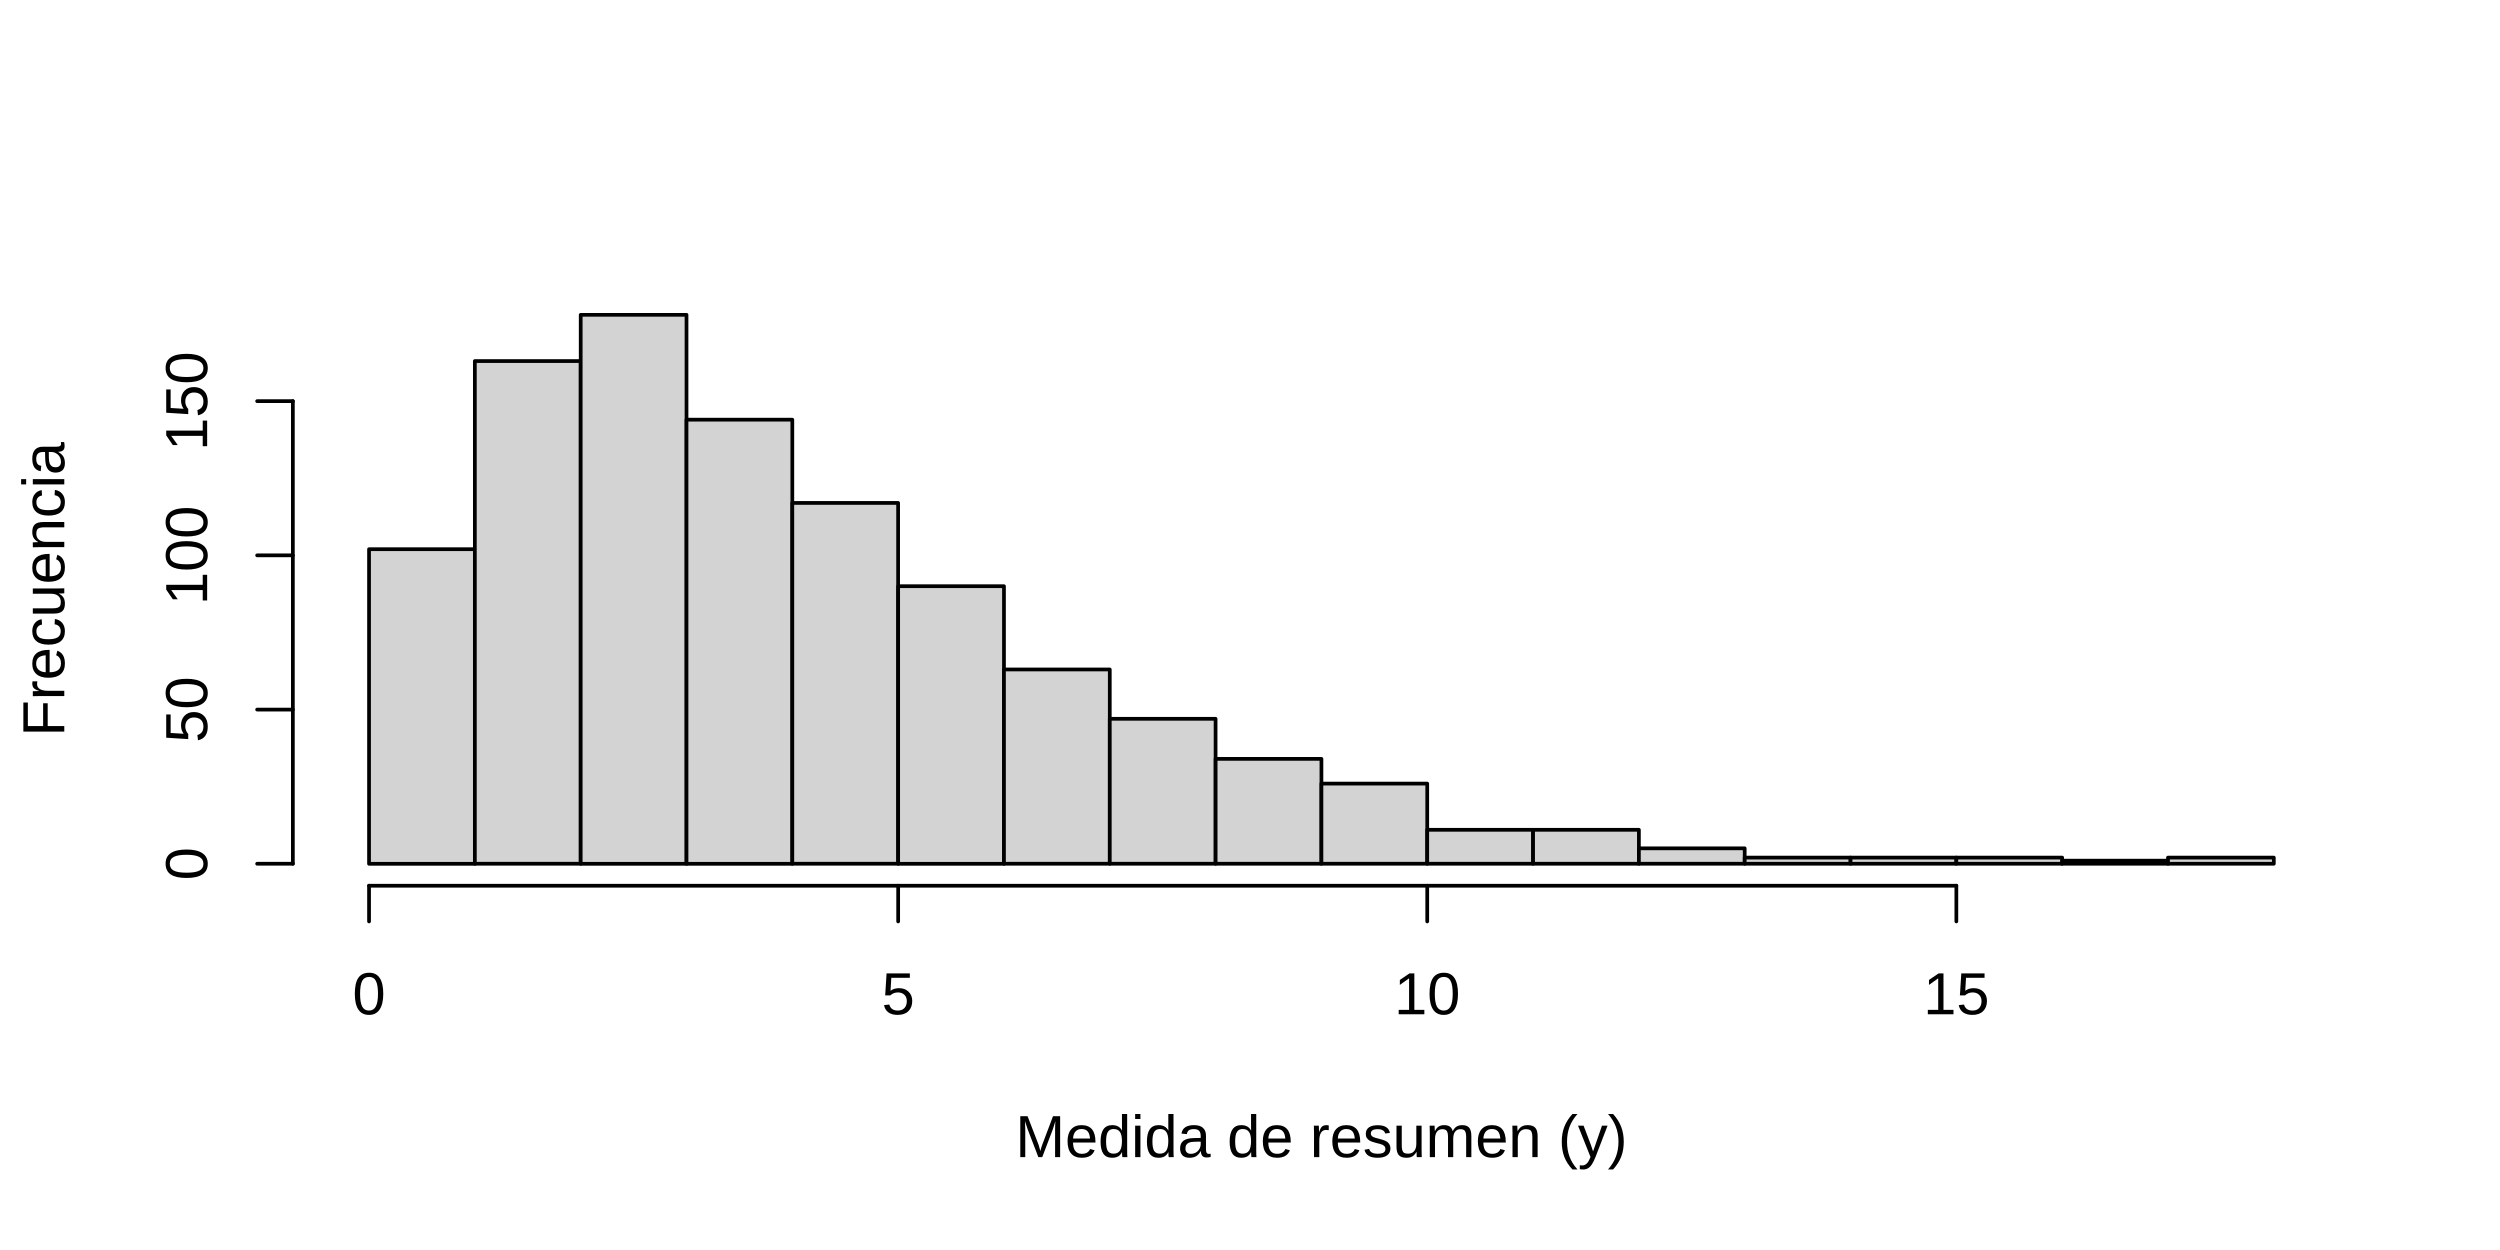
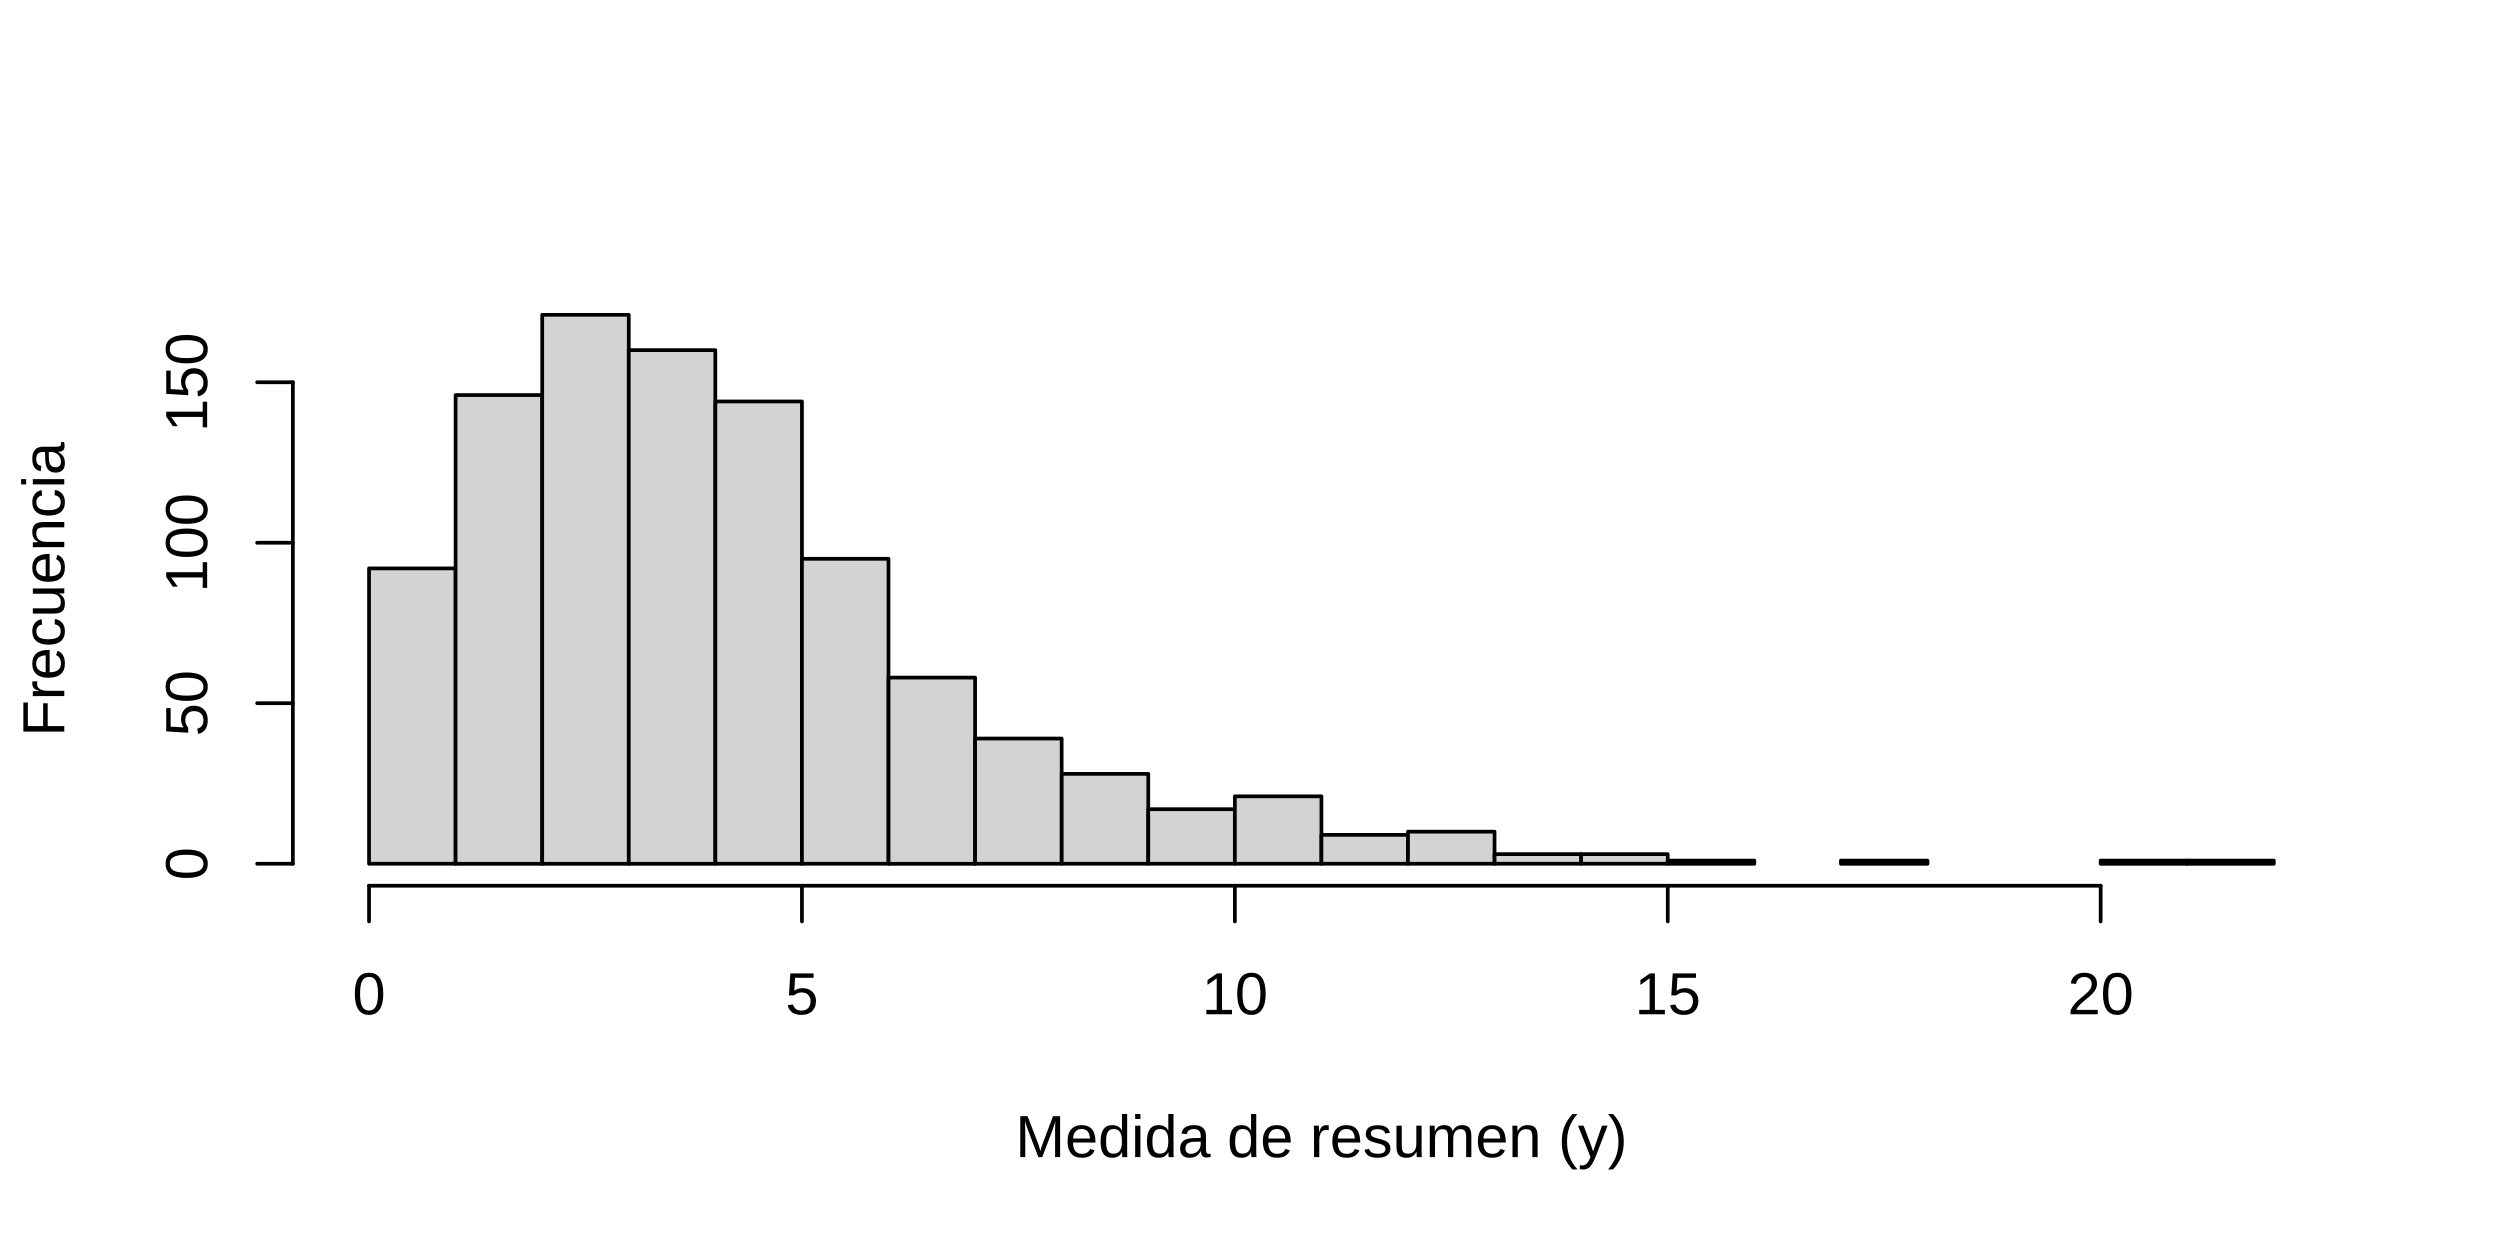
<svg xmlns="http://www.w3.org/2000/svg" class="svglite" width="504.00pt" height="252.00pt" viewBox="0 0 504.00 252.00">
  <defs>
    <style type="text/css">
    .svglite line, .svglite polyline, .svglite polygon, .svglite path, .svglite rect, .svglite circle {
      fill: none;
      stroke: #000000;
      stroke-linecap: round;
      stroke-linejoin: round;
      stroke-miterlimit: 10.00;
    }
  </style>
  </defs>
  <rect width="100%" height="100%" style="stroke: none; fill: #FFFFFF;" />
  <defs>
    <clipPath id="cpMC4wMHw1MDQuMDB8MC4wMHwyNTIuMDA=">
      <rect x="0.00" y="0.00" width="504.00" height="252.00" />
    </clipPath>
  </defs>
  <g clip-path="url(#cpMC4wMHw1MDQuMDB8MC4wMHwyNTIuMDA=)">
    <text x="266.40" y="233.28" text-anchor="middle" style="font-size: 12.00px; font-family: Arial;" textLength="123.38px" lengthAdjust="spacingAndGlyphs">Medida de resumen (y)</text>
    <text transform="translate(12.96,118.80) rotate(-90)" text-anchor="middle" style="font-size: 12.00px; font-family: Arial;" textLength="59.36px" lengthAdjust="spacingAndGlyphs">Frecuencia</text>
-     <line x1="74.40" y1="178.56" x2="394.40" y2="178.56" style="stroke-width: 0.75;" />
+     <line x1="74.40" y1="178.56" x2="423.49" y2="178.56" style="stroke-width: 0.75;" />
    <line x1="74.40" y1="178.56" x2="74.40" y2="185.76" style="stroke-width: 0.75;" />
-     <line x1="181.07" y1="178.56" x2="181.07" y2="185.76" style="stroke-width: 0.75;" />
-     <line x1="287.73" y1="178.56" x2="287.73" y2="185.76" style="stroke-width: 0.75;" />
-     <line x1="394.40" y1="178.56" x2="394.40" y2="185.76" style="stroke-width: 0.75;" />
+     <line x1="161.67" y1="178.56" x2="161.67" y2="185.76" style="stroke-width: 0.75;" />
+     <line x1="248.95" y1="178.56" x2="248.95" y2="185.76" style="stroke-width: 0.75;" />
+     <line x1="336.22" y1="178.56" x2="336.22" y2="185.76" style="stroke-width: 0.75;" />
+     <line x1="423.49" y1="178.56" x2="423.49" y2="185.76" style="stroke-width: 0.75;" />
    <text x="74.40" y="204.48" text-anchor="middle" style="font-size: 12.00px; font-family: Arial;" textLength="6.67px" lengthAdjust="spacingAndGlyphs">0</text>
-     <text x="181.07" y="204.48" text-anchor="middle" style="font-size: 12.00px; font-family: Arial;" textLength="6.67px" lengthAdjust="spacingAndGlyphs">5</text>
-     <text x="287.73" y="204.48" text-anchor="middle" style="font-size: 12.00px; font-family: Arial;" textLength="13.35px" lengthAdjust="spacingAndGlyphs">10</text>
-     <text x="394.40" y="204.48" text-anchor="middle" style="font-size: 12.00px; font-family: Arial;" textLength="13.35px" lengthAdjust="spacingAndGlyphs">15</text>
-     <line x1="59.04" y1="174.13" x2="59.04" y2="80.87" style="stroke-width: 0.75;" />
+     <text x="161.67" y="204.48" text-anchor="middle" style="font-size: 12.00px; font-family: Arial;" textLength="6.67px" lengthAdjust="spacingAndGlyphs">5</text>
+     <text x="248.95" y="204.48" text-anchor="middle" style="font-size: 12.00px; font-family: Arial;" textLength="13.35px" lengthAdjust="spacingAndGlyphs">10</text>
+     <text x="336.22" y="204.48" text-anchor="middle" style="font-size: 12.00px; font-family: Arial;" textLength="13.35px" lengthAdjust="spacingAndGlyphs">15</text>
+     <text x="423.49" y="204.48" text-anchor="middle" style="font-size: 12.00px; font-family: Arial;" textLength="13.35px" lengthAdjust="spacingAndGlyphs">20</text>
+     <line x1="59.04" y1="174.13" x2="59.04" y2="77.06" style="stroke-width: 0.75;" />
    <line x1="59.04" y1="174.13" x2="51.84" y2="174.13" style="stroke-width: 0.75;" />
-     <line x1="59.04" y1="143.05" x2="51.84" y2="143.05" style="stroke-width: 0.75;" />
-     <line x1="59.04" y1="111.96" x2="51.84" y2="111.96" style="stroke-width: 0.75;" />
-     <line x1="59.04" y1="80.87" x2="51.84" y2="80.87" style="stroke-width: 0.75;" />
+     <line x1="59.04" y1="141.77" x2="51.84" y2="141.77" style="stroke-width: 0.75;" />
+     <line x1="59.04" y1="109.42" x2="51.84" y2="109.42" style="stroke-width: 0.75;" />
+     <line x1="59.04" y1="77.06" x2="51.84" y2="77.06" style="stroke-width: 0.75;" />
    <text transform="translate(41.76,174.13) rotate(-90)" text-anchor="middle" style="font-size: 12.00px; font-family: Arial;" textLength="6.67px" lengthAdjust="spacingAndGlyphs">0</text>
-     <text transform="translate(41.76,143.05) rotate(-90)" text-anchor="middle" style="font-size: 12.00px; font-family: Arial;" textLength="13.35px" lengthAdjust="spacingAndGlyphs">50</text>
-     <text transform="translate(41.76,111.96) rotate(-90)" text-anchor="middle" style="font-size: 12.00px; font-family: Arial;" textLength="20.02px" lengthAdjust="spacingAndGlyphs">100</text>
-     <text transform="translate(41.76,80.87) rotate(-90)" text-anchor="middle" style="font-size: 12.00px; font-family: Arial;" textLength="20.02px" lengthAdjust="spacingAndGlyphs">150</text>
+     <text transform="translate(41.76,141.77) rotate(-90)" text-anchor="middle" style="font-size: 12.00px; font-family: Arial;" textLength="13.35px" lengthAdjust="spacingAndGlyphs">50</text>
+     <text transform="translate(41.76,109.42) rotate(-90)" text-anchor="middle" style="font-size: 12.00px; font-family: Arial;" textLength="20.02px" lengthAdjust="spacingAndGlyphs">100</text>
+     <text transform="translate(41.76,77.06) rotate(-90)" text-anchor="middle" style="font-size: 12.00px; font-family: Arial;" textLength="20.02px" lengthAdjust="spacingAndGlyphs">150</text>
  </g>
  <defs>
    <clipPath id="cpNTkuMDR8NDczLjc2fDU5LjA0fDE3OC41Ng==">
      <rect x="59.04" y="59.04" width="414.72" height="119.52" />
    </clipPath>
  </defs>
  <g clip-path="url(#cpNTkuMDR8NDczLjc2fDU5LjA0fDE3OC41Ng==)">
-     <rect x="74.40" y="110.72" width="21.33" height="63.42" style="stroke-width: 0.75; fill: #D3D3D3;" />
-     <rect x="95.73" y="72.79" width="21.33" height="101.34" style="stroke-width: 0.75; fill: #D3D3D3;" />
-     <rect x="117.07" y="63.47" width="21.33" height="110.67" style="stroke-width: 0.75; fill: #D3D3D3;" />
-     <rect x="138.40" y="84.61" width="21.33" height="89.53" style="stroke-width: 0.75; fill: #D3D3D3;" />
-     <rect x="159.73" y="101.39" width="21.33" height="72.74" style="stroke-width: 0.75; fill: #D3D3D3;" />
-     <rect x="181.07" y="118.18" width="21.33" height="55.96" style="stroke-width: 0.75; fill: #D3D3D3;" />
-     <rect x="202.40" y="134.96" width="21.33" height="39.17" style="stroke-width: 0.75; fill: #D3D3D3;" />
-     <rect x="223.73" y="144.91" width="21.33" height="29.22" style="stroke-width: 0.75; fill: #D3D3D3;" />
-     <rect x="245.07" y="152.99" width="21.33" height="21.14" style="stroke-width: 0.75; fill: #D3D3D3;" />
-     <rect x="266.40" y="157.97" width="21.33" height="16.16" style="stroke-width: 0.75; fill: #D3D3D3;" />
-     <rect x="287.73" y="167.29" width="21.33" height="6.84" style="stroke-width: 0.75; fill: #D3D3D3;" />
-     <rect x="309.07" y="167.29" width="21.33" height="6.84" style="stroke-width: 0.75; fill: #D3D3D3;" />
-     <rect x="330.40" y="171.02" width="21.33" height="3.11" style="stroke-width: 0.75; fill: #D3D3D3;" />
-     <rect x="351.73" y="172.89" width="21.33" height="1.24" style="stroke-width: 0.75; fill: #D3D3D3;" />
-     <rect x="373.07" y="172.89" width="21.33" height="1.24" style="stroke-width: 0.75; fill: #D3D3D3;" />
-     <rect x="394.40" y="172.89" width="21.33" height="1.24" style="stroke-width: 0.75; fill: #D3D3D3;" />
-     <rect x="415.73" y="173.51" width="21.33" height="0.62" style="stroke-width: 0.75; fill: #D3D3D3;" />
-     <rect x="437.07" y="172.89" width="21.33" height="1.24" style="stroke-width: 0.75; fill: #D3D3D3;" />
+     <rect x="74.40" y="114.59" width="17.45" height="59.54" style="stroke-width: 0.75; fill: #D3D3D3;" />
+     <rect x="91.85" y="79.65" width="17.45" height="94.49" style="stroke-width: 0.75; fill: #D3D3D3;" />
+     <rect x="109.31" y="63.47" width="17.45" height="110.67" style="stroke-width: 0.75; fill: #D3D3D3;" />
+     <rect x="126.76" y="70.59" width="17.45" height="103.55" style="stroke-width: 0.75; fill: #D3D3D3;" />
+     <rect x="144.22" y="80.94" width="17.45" height="93.19" style="stroke-width: 0.75; fill: #D3D3D3;" />
+     <rect x="161.67" y="112.65" width="17.45" height="61.48" style="stroke-width: 0.75; fill: #D3D3D3;" />
+     <rect x="179.13" y="136.60" width="17.45" height="37.54" style="stroke-width: 0.75; fill: #D3D3D3;" />
+     <rect x="196.58" y="148.89" width="17.45" height="25.24" style="stroke-width: 0.75; fill: #D3D3D3;" />
+     <rect x="214.04" y="156.01" width="17.45" height="18.12" style="stroke-width: 0.75; fill: #D3D3D3;" />
+     <rect x="231.49" y="163.13" width="17.45" height="11.00" style="stroke-width: 0.75; fill: #D3D3D3;" />
+     <rect x="248.95" y="160.54" width="17.45" height="13.59" style="stroke-width: 0.75; fill: #D3D3D3;" />
+     <rect x="266.40" y="168.31" width="17.45" height="5.82" style="stroke-width: 0.75; fill: #D3D3D3;" />
+     <rect x="283.85" y="167.66" width="17.45" height="6.47" style="stroke-width: 0.75; fill: #D3D3D3;" />
+     <rect x="301.31" y="172.19" width="17.45" height="1.94" style="stroke-width: 0.75; fill: #D3D3D3;" />
+     <rect x="318.76" y="172.19" width="17.45" height="1.94" style="stroke-width: 0.75; fill: #D3D3D3;" />
+     <rect x="336.22" y="173.49" width="17.45" height="0.65" style="stroke-width: 0.75; fill: #D3D3D3;" />
+     <rect x="353.67" y="174.13" width="17.45" height="0.00" style="stroke-width: 0.75; fill: #D3D3D3;" />
+     <rect x="371.13" y="173.49" width="17.45" height="0.65" style="stroke-width: 0.75; fill: #D3D3D3;" />
+     <rect x="388.58" y="174.13" width="17.45" height="0.00" style="stroke-width: 0.75; fill: #D3D3D3;" />
+     <rect x="406.04" y="174.13" width="17.45" height="0.00" style="stroke-width: 0.75; fill: #D3D3D3;" />
+     <rect x="423.49" y="173.49" width="17.45" height="0.65" style="stroke-width: 0.75; fill: #D3D3D3;" />
+     <rect x="440.95" y="173.49" width="17.45" height="0.65" style="stroke-width: 0.75; fill: #D3D3D3;" />
  </g>
</svg>
